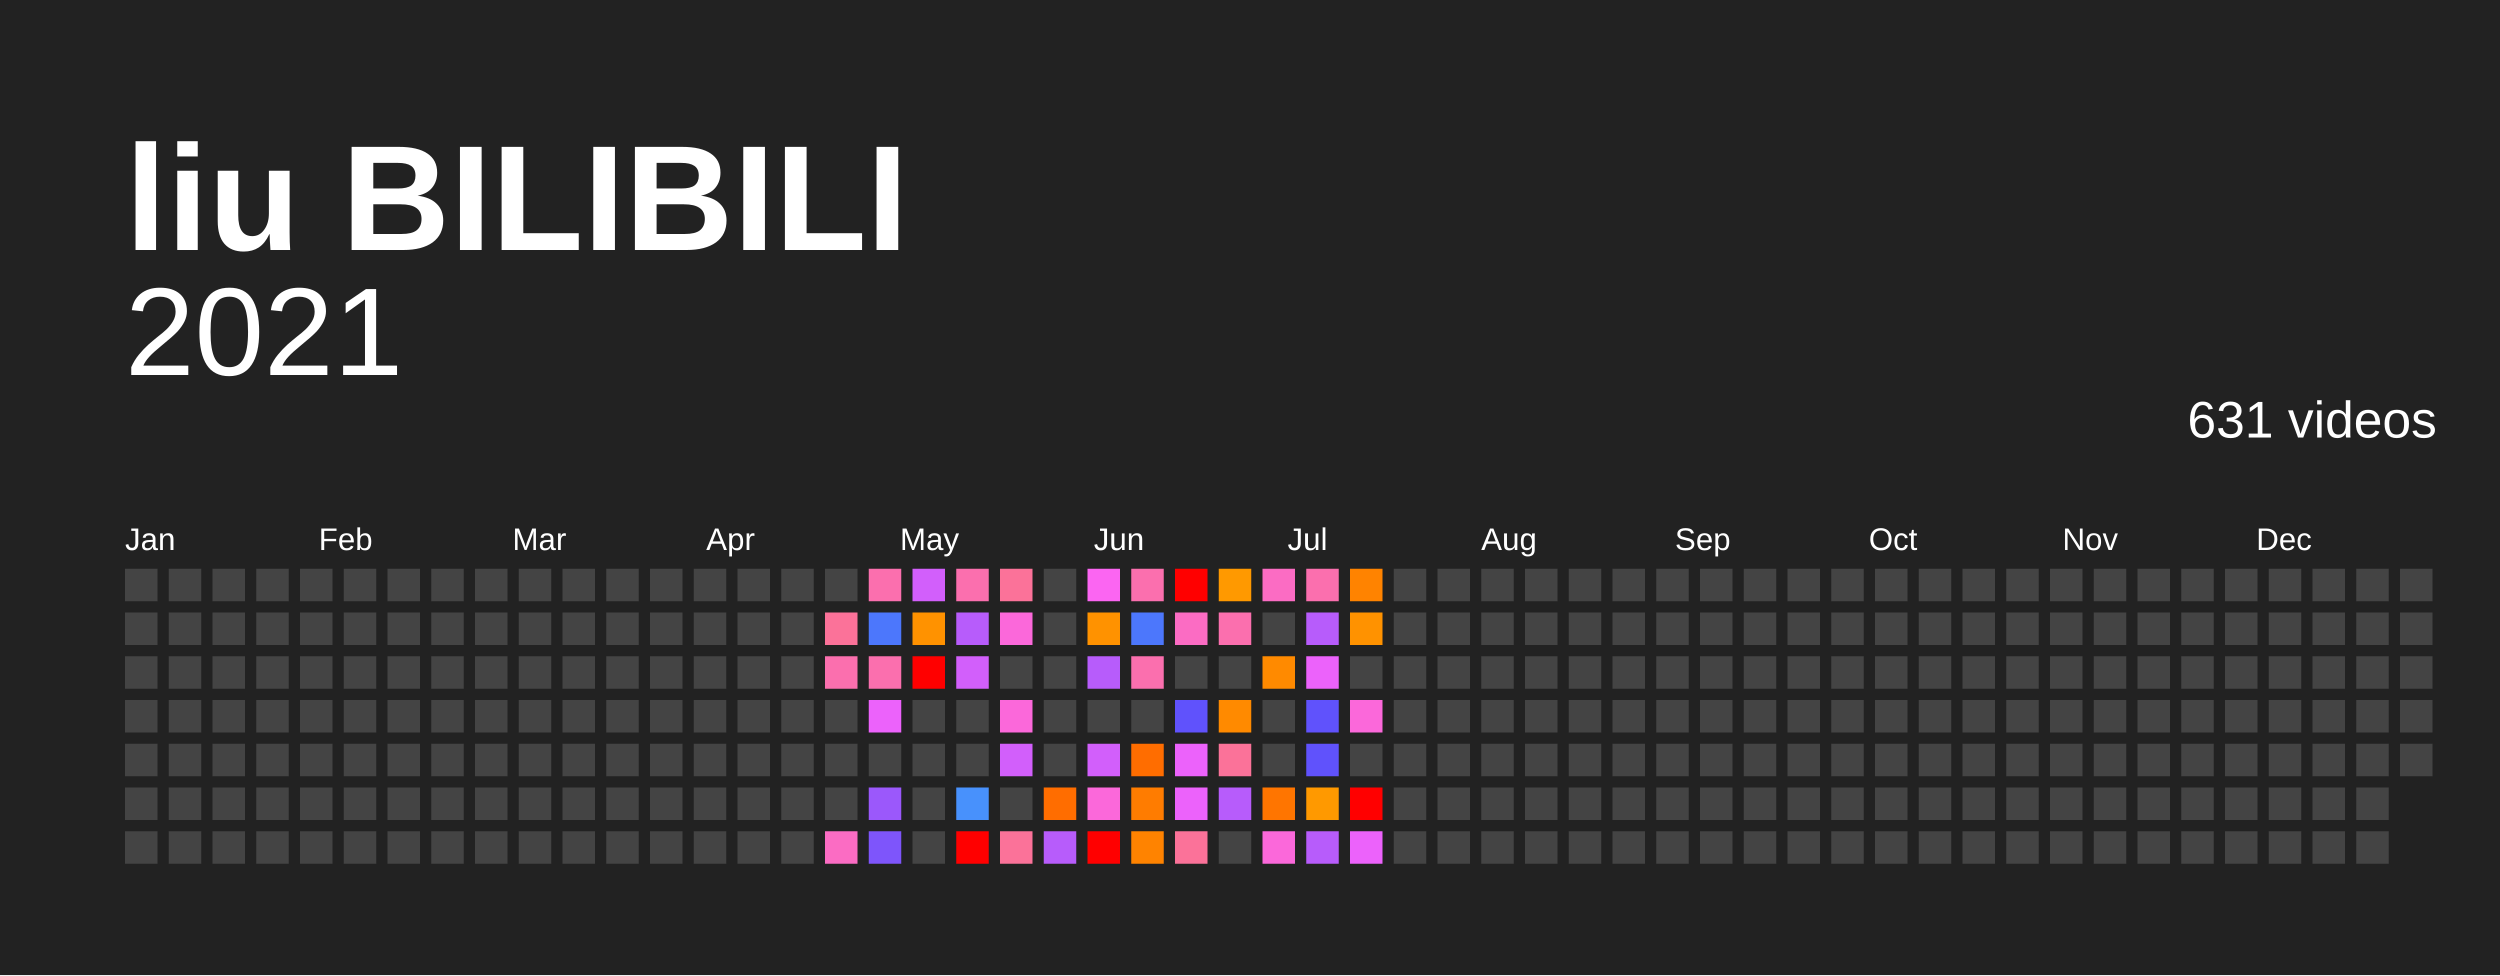
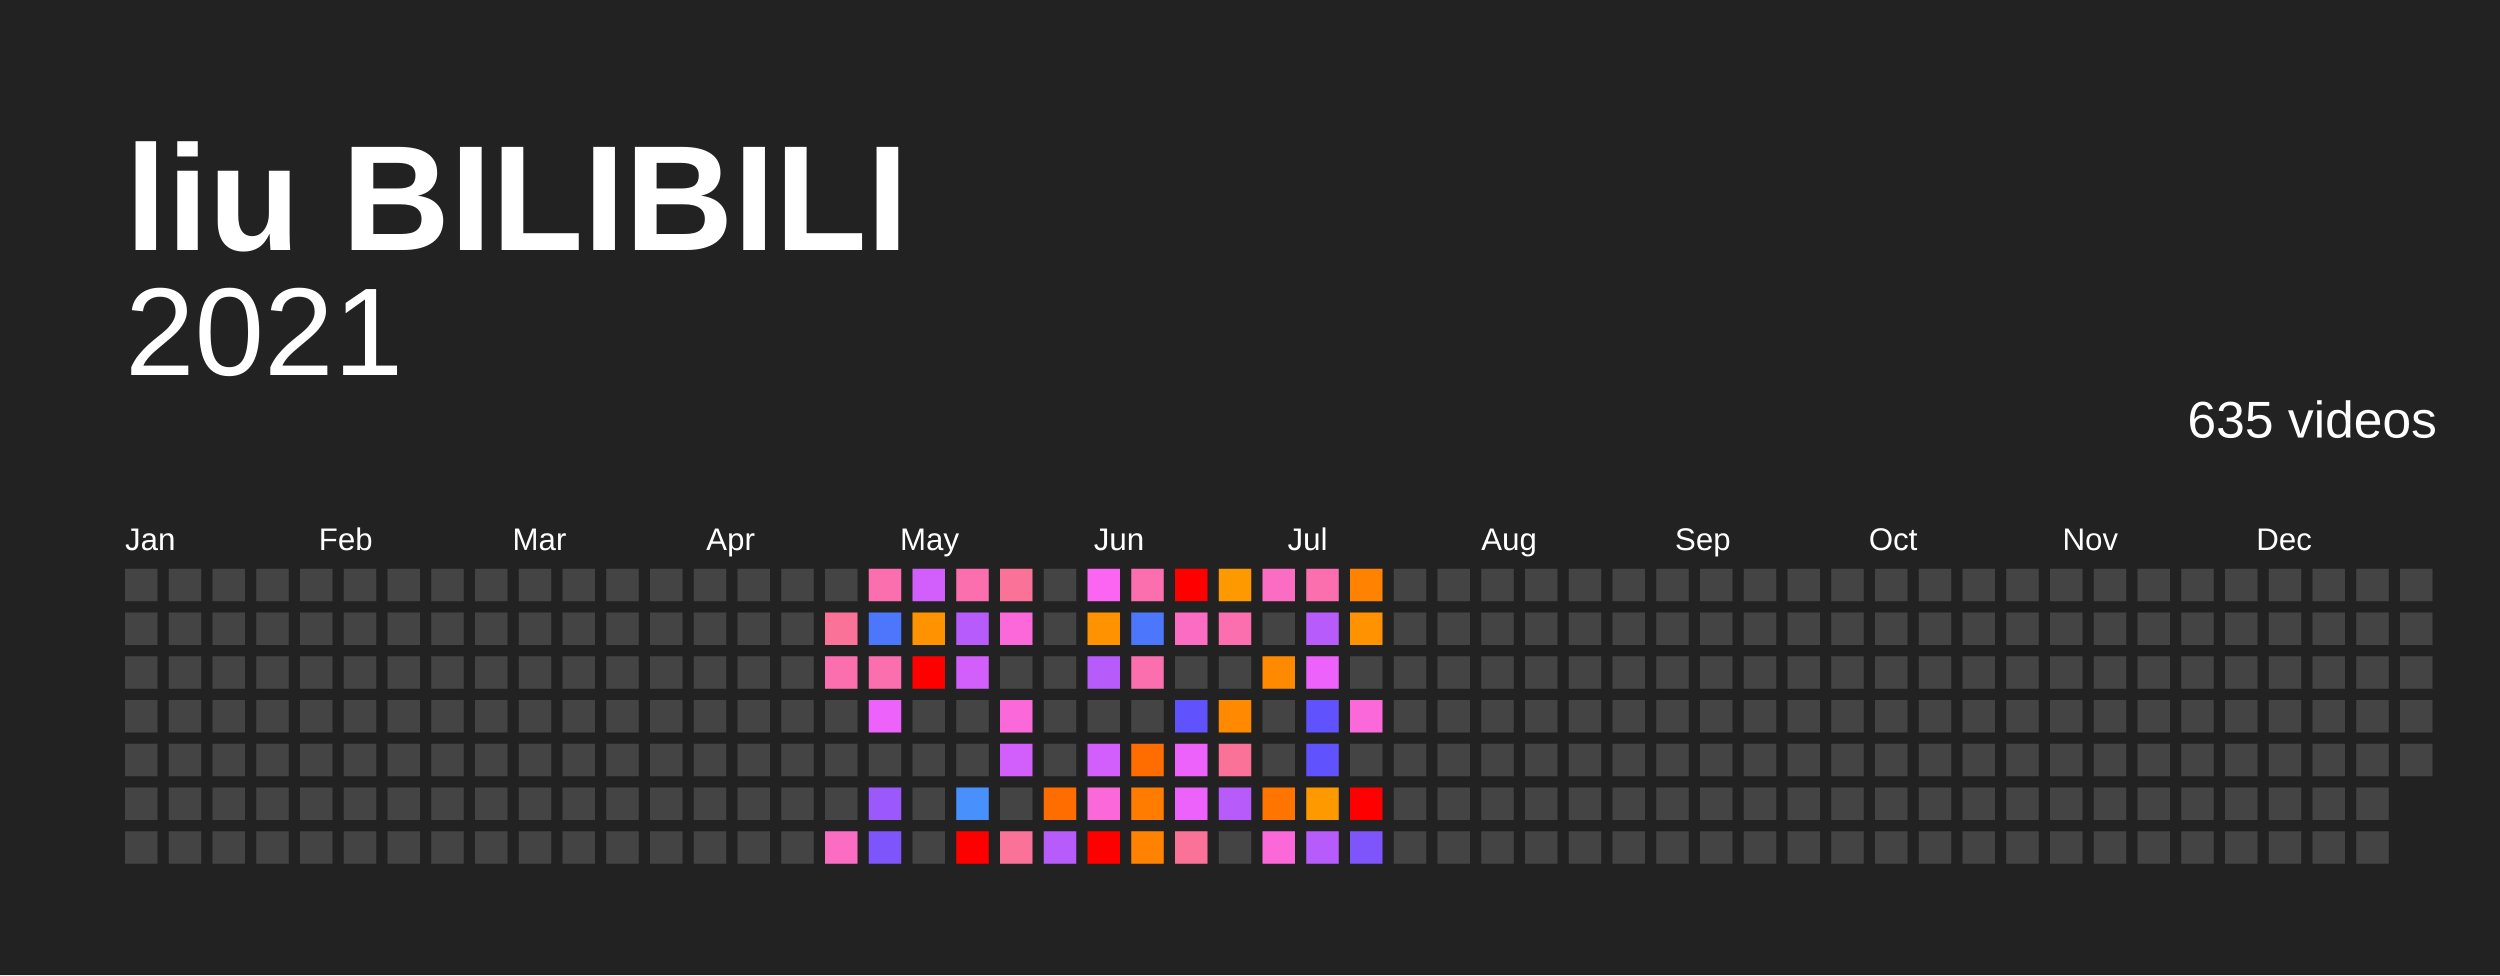
<svg xmlns="http://www.w3.org/2000/svg" baseProfile="full" height="78mm" version="1.1" viewBox="0,0,200,78" width="200mm">
  <defs />
  <rect fill="#222222" height="78" width="200" x="0" y="0" />
  <text fill="#FFFFFF" style="font-size:12px; font-family:Arial; font-weight:bold;" x="10" y="20">liu BILIBILI</text>
  <text alignment-baseline="hanging" fill="#FFFFFF" style="font-size:10.0px; font-family:Arial;" x="10" y="30">2021</text>
-   <text alignment-baseline="hanging" fill="#FFFFFF" style="font-size:4.125px; font-family:Arial;" x="175" y="35">631 videos</text>
+   <text alignment-baseline="hanging" fill="#FFFFFF" style="font-size:4.125px; font-family:Arial;" x="175" y="35">635 videos</text>
  <text fill="#FFFFFF" style="font-size:2.5px; font-family:Arial" x="10.0" y="44">Jan</text>
  <text fill="#FFFFFF" style="font-size:2.5px; font-family:Arial" x="25.5" y="44">Feb</text>
  <text fill="#FFFFFF" style="font-size:2.5px; font-family:Arial" x="41.0" y="44">Mar</text>
  <text fill="#FFFFFF" style="font-size:2.5px; font-family:Arial" x="56.5" y="44">Apr</text>
  <text fill="#FFFFFF" style="font-size:2.5px; font-family:Arial" x="72.0" y="44">May</text>
  <text fill="#FFFFFF" style="font-size:2.5px; font-family:Arial" x="87.5" y="44">Jun</text>
  <text fill="#FFFFFF" style="font-size:2.5px; font-family:Arial" x="103.0" y="44">Jul</text>
  <text fill="#FFFFFF" style="font-size:2.5px; font-family:Arial" x="118.5" y="44">Aug</text>
  <text fill="#FFFFFF" style="font-size:2.5px; font-family:Arial" x="134.0" y="44">Sep</text>
  <text fill="#FFFFFF" style="font-size:2.5px; font-family:Arial" x="149.5" y="44">Oct</text>
  <text fill="#FFFFFF" style="font-size:2.5px; font-family:Arial" x="165.0" y="44">Nov</text>
  <text fill="#FFFFFF" style="font-size:2.5px; font-family:Arial" x="180.5" y="44">Dec</text>
  <rect fill="#444444" height="2.6" width="2.6" x="10.0" y="45.5" />
  <rect fill="#444444" height="2.6" width="2.6" x="10.0" y="49.0" />
  <rect fill="#444444" height="2.6" width="2.6" x="10.0" y="52.5" />
  <rect fill="#444444" height="2.6" width="2.6" x="10.0" y="56.0" />
  <rect fill="#444444" height="2.6" width="2.6" x="10.0" y="59.5" />
  <rect fill="#444444" height="2.6" width="2.6" x="10.0" y="63.0" />
  <rect fill="#444444" height="2.6" width="2.6" x="10.0" y="66.5" />
  <rect fill="#444444" height="2.6" width="2.6" x="13.5" y="45.5" />
  <rect fill="#444444" height="2.6" width="2.6" x="13.5" y="49.0" />
  <rect fill="#444444" height="2.6" width="2.6" x="13.5" y="52.5" />
  <rect fill="#444444" height="2.6" width="2.6" x="13.5" y="56.0" />
  <rect fill="#444444" height="2.6" width="2.6" x="13.5" y="59.5" />
  <rect fill="#444444" height="2.6" width="2.6" x="13.5" y="63.0" />
  <rect fill="#444444" height="2.6" width="2.6" x="13.5" y="66.5" />
  <rect fill="#444444" height="2.6" width="2.6" x="17.0" y="45.5" />
  <rect fill="#444444" height="2.6" width="2.6" x="17.0" y="49.0" />
  <rect fill="#444444" height="2.6" width="2.6" x="17.0" y="52.5" />
  <rect fill="#444444" height="2.6" width="2.6" x="17.0" y="56.0" />
  <rect fill="#444444" height="2.6" width="2.6" x="17.0" y="59.5" />
  <rect fill="#444444" height="2.6" width="2.6" x="17.0" y="63.0" />
  <rect fill="#444444" height="2.6" width="2.6" x="17.0" y="66.5" />
  <rect fill="#444444" height="2.6" width="2.6" x="20.5" y="45.5" />
  <rect fill="#444444" height="2.6" width="2.6" x="20.5" y="49.0" />
  <rect fill="#444444" height="2.6" width="2.6" x="20.5" y="52.5" />
  <rect fill="#444444" height="2.6" width="2.6" x="20.5" y="56.0" />
  <rect fill="#444444" height="2.6" width="2.6" x="20.5" y="59.5" />
  <rect fill="#444444" height="2.6" width="2.6" x="20.5" y="63.0" />
  <rect fill="#444444" height="2.6" width="2.6" x="20.5" y="66.5" />
  <rect fill="#444444" height="2.6" width="2.6" x="24.0" y="45.5" />
  <rect fill="#444444" height="2.6" width="2.6" x="24.0" y="49.0" />
  <rect fill="#444444" height="2.6" width="2.6" x="24.0" y="52.5" />
  <rect fill="#444444" height="2.6" width="2.6" x="24.0" y="56.0" />
  <rect fill="#444444" height="2.6" width="2.6" x="24.0" y="59.5" />
  <rect fill="#444444" height="2.6" width="2.6" x="24.0" y="63.0" />
  <rect fill="#444444" height="2.6" width="2.6" x="24.0" y="66.5" />
  <rect fill="#444444" height="2.6" width="2.6" x="27.5" y="45.5" />
  <rect fill="#444444" height="2.6" width="2.6" x="27.5" y="49.0" />
  <rect fill="#444444" height="2.6" width="2.6" x="27.5" y="52.5" />
  <rect fill="#444444" height="2.6" width="2.6" x="27.5" y="56.0" />
  <rect fill="#444444" height="2.6" width="2.6" x="27.5" y="59.5" />
  <rect fill="#444444" height="2.6" width="2.6" x="27.5" y="63.0" />
  <rect fill="#444444" height="2.6" width="2.6" x="27.5" y="66.5" />
  <rect fill="#444444" height="2.6" width="2.6" x="31.0" y="45.5" />
  <rect fill="#444444" height="2.6" width="2.6" x="31.0" y="49.0" />
  <rect fill="#444444" height="2.6" width="2.6" x="31.0" y="52.5" />
  <rect fill="#444444" height="2.6" width="2.6" x="31.0" y="56.0" />
  <rect fill="#444444" height="2.6" width="2.6" x="31.0" y="59.5" />
  <rect fill="#444444" height="2.6" width="2.6" x="31.0" y="63.0" />
  <rect fill="#444444" height="2.6" width="2.6" x="31.0" y="66.5" />
  <rect fill="#444444" height="2.6" width="2.6" x="34.5" y="45.5" />
  <rect fill="#444444" height="2.6" width="2.6" x="34.5" y="49.0" />
  <rect fill="#444444" height="2.6" width="2.6" x="34.5" y="52.5" />
  <rect fill="#444444" height="2.6" width="2.6" x="34.5" y="56.0" />
  <rect fill="#444444" height="2.6" width="2.6" x="34.5" y="59.5" />
  <rect fill="#444444" height="2.6" width="2.6" x="34.5" y="63.0" />
  <rect fill="#444444" height="2.6" width="2.6" x="34.5" y="66.5" />
  <rect fill="#444444" height="2.6" width="2.6" x="38.0" y="45.5" />
  <rect fill="#444444" height="2.6" width="2.6" x="38.0" y="49.0" />
  <rect fill="#444444" height="2.6" width="2.6" x="38.0" y="52.5" />
  <rect fill="#444444" height="2.6" width="2.6" x="38.0" y="56.0" />
  <rect fill="#444444" height="2.6" width="2.6" x="38.0" y="59.5" />
  <rect fill="#444444" height="2.6" width="2.6" x="38.0" y="63.0" />
  <rect fill="#444444" height="2.6" width="2.6" x="38.0" y="66.5" />
  <rect fill="#444444" height="2.6" width="2.6" x="41.5" y="45.5" />
  <rect fill="#444444" height="2.6" width="2.6" x="41.5" y="49.0" />
  <rect fill="#444444" height="2.6" width="2.6" x="41.5" y="52.5" />
  <rect fill="#444444" height="2.6" width="2.6" x="41.5" y="56.0" />
  <rect fill="#444444" height="2.6" width="2.6" x="41.5" y="59.5" />
  <rect fill="#444444" height="2.6" width="2.6" x="41.5" y="63.0" />
  <rect fill="#444444" height="2.6" width="2.6" x="41.5" y="66.5" />
  <rect fill="#444444" height="2.6" width="2.6" x="45.0" y="45.5" />
  <rect fill="#444444" height="2.6" width="2.6" x="45.0" y="49.0" />
  <rect fill="#444444" height="2.6" width="2.6" x="45.0" y="52.5" />
  <rect fill="#444444" height="2.6" width="2.6" x="45.0" y="56.0" />
  <rect fill="#444444" height="2.6" width="2.6" x="45.0" y="59.5" />
  <rect fill="#444444" height="2.6" width="2.6" x="45.0" y="63.0" />
  <rect fill="#444444" height="2.6" width="2.6" x="45.0" y="66.5" />
  <rect fill="#444444" height="2.6" width="2.6" x="48.5" y="45.5" />
  <rect fill="#444444" height="2.6" width="2.6" x="48.5" y="49.0" />
  <rect fill="#444444" height="2.6" width="2.6" x="48.5" y="52.5" />
  <rect fill="#444444" height="2.6" width="2.6" x="48.5" y="56.0" />
  <rect fill="#444444" height="2.6" width="2.6" x="48.5" y="59.5" />
  <rect fill="#444444" height="2.6" width="2.6" x="48.5" y="63.0" />
  <rect fill="#444444" height="2.6" width="2.6" x="48.5" y="66.5" />
  <rect fill="#444444" height="2.6" width="2.6" x="52.0" y="45.5" />
  <rect fill="#444444" height="2.6" width="2.6" x="52.0" y="49.0" />
  <rect fill="#444444" height="2.6" width="2.6" x="52.0" y="52.5" />
  <rect fill="#444444" height="2.6" width="2.6" x="52.0" y="56.0" />
  <rect fill="#444444" height="2.6" width="2.6" x="52.0" y="59.5" />
  <rect fill="#444444" height="2.6" width="2.6" x="52.0" y="63.0" />
  <rect fill="#444444" height="2.6" width="2.6" x="52.0" y="66.5" />
  <rect fill="#444444" height="2.6" width="2.6" x="55.5" y="45.5" />
  <rect fill="#444444" height="2.6" width="2.6" x="55.5" y="49.0" />
  <rect fill="#444444" height="2.6" width="2.6" x="55.5" y="52.5" />
  <rect fill="#444444" height="2.6" width="2.6" x="55.5" y="56.0" />
  <rect fill="#444444" height="2.6" width="2.6" x="55.5" y="59.5" />
  <rect fill="#444444" height="2.6" width="2.6" x="55.5" y="63.0" />
  <rect fill="#444444" height="2.6" width="2.6" x="55.5" y="66.5" />
  <rect fill="#444444" height="2.6" width="2.6" x="59.0" y="45.5" />
  <rect fill="#444444" height="2.6" width="2.6" x="59.0" y="49.0" />
  <rect fill="#444444" height="2.6" width="2.6" x="59.0" y="52.5" />
  <rect fill="#444444" height="2.6" width="2.6" x="59.0" y="56.0" />
  <rect fill="#444444" height="2.6" width="2.6" x="59.0" y="59.5" />
  <rect fill="#444444" height="2.6" width="2.6" x="59.0" y="63.0" />
  <rect fill="#444444" height="2.6" width="2.6" x="59.0" y="66.5" />
  <rect fill="#444444" height="2.6" width="2.6" x="62.5" y="45.5" />
  <rect fill="#444444" height="2.6" width="2.6" x="62.5" y="49.0" />
  <rect fill="#444444" height="2.6" width="2.6" x="62.5" y="52.5" />
  <rect fill="#444444" height="2.6" width="2.6" x="62.5" y="56.0" />
  <rect fill="#444444" height="2.6" width="2.6" x="62.5" y="59.5" />
  <rect fill="#444444" height="2.6" width="2.6" x="62.5" y="63.0" />
  <rect fill="#444444" height="2.6" width="2.6" x="62.5" y="66.5" />
  <rect fill="#444444" height="2.6" width="2.6" x="66.0" y="45.5" />
  <rect fill="#fb7299" height="2.6" width="2.6" x="66.0" y="49.0" />
  <rect fill="#fb6fae" height="2.6" width="2.6" x="66.0" y="52.5" />
  <rect fill="#444444" height="2.6" width="2.6" x="66.0" y="56.0" />
  <rect fill="#444444" height="2.6" width="2.6" x="66.0" y="59.5" />
  <rect fill="#444444" height="2.6" width="2.6" x="66.0" y="63.0" />
  <rect fill="#fb6cc3" height="2.6" width="2.6" x="66.0" y="66.5" />
  <rect fill="#fb6fae" height="2.6" width="2.6" x="69.5" y="45.5" />
  <rect fill="#4c77fc" height="2.6" width="2.6" x="69.5" y="49.0" />
  <rect fill="#fb6fae" height="2.6" width="2.6" x="69.5" y="52.5" />
  <rect fill="#ec62fb" height="2.6" width="2.6" x="69.5" y="56.0" />
  <rect fill="#444444" height="2.6" width="2.6" x="69.5" y="59.5" />
  <rect fill="#9b58fb" height="2.6" width="2.6" x="69.5" y="63.0" />
  <rect fill="#7e55fb" height="2.6" width="2.6" x="69.5" y="66.5" />
  <rect fill="#d25ffb" height="2.6" width="2.6" x="73.0" y="45.5" />
  <rect fill="#ff9200" height="2.6" width="2.6" x="73.0" y="49.0" />
  <rect fill="red" height="2.6" width="2.6" x="73.0" y="52.5" />
  <rect fill="#444444" height="2.6" width="2.6" x="73.0" y="56.0" />
  <rect fill="#444444" height="2.6" width="2.6" x="73.0" y="59.5" />
  <rect fill="#444444" height="2.6" width="2.6" x="73.0" y="63.0" />
  <rect fill="#444444" height="2.6" width="2.6" x="73.0" y="66.5" />
  <rect fill="#fb6fae" height="2.6" width="2.6" x="76.5" y="45.5" />
  <rect fill="#b75cfb" height="2.6" width="2.6" x="76.5" y="49.0" />
  <rect fill="#d25ffb" height="2.6" width="2.6" x="76.5" y="52.5" />
  <rect fill="#444444" height="2.6" width="2.6" x="76.5" y="56.0" />
  <rect fill="#444444" height="2.6" width="2.6" x="76.5" y="59.5" />
  <rect fill="#4891fc" height="2.6" width="2.6" x="76.5" y="63.0" />
  <rect fill="red" height="2.6" width="2.6" x="76.5" y="66.5" />
  <rect fill="#fb7299" height="2.6" width="2.6" x="80.0" y="45.5" />
  <rect fill="#fb68da" height="2.6" width="2.6" x="80.0" y="49.0" />
  <rect fill="#444444" height="2.6" width="2.6" x="80.0" y="52.5" />
  <rect fill="#fb68da" height="2.6" width="2.6" x="80.0" y="56.0" />
  <rect fill="#d25ffb" height="2.6" width="2.6" x="80.0" y="59.5" />
  <rect fill="#444444" height="2.6" width="2.6" x="80.0" y="63.0" />
  <rect fill="#fb7299" height="2.6" width="2.6" x="80.0" y="66.5" />
  <rect fill="#444444" height="2.6" width="2.6" x="83.5" y="45.5" />
  <rect fill="#444444" height="2.6" width="2.6" x="83.5" y="49.0" />
  <rect fill="#444444" height="2.6" width="2.6" x="83.5" y="52.5" />
  <rect fill="#444444" height="2.6" width="2.6" x="83.5" y="56.0" />
  <rect fill="#444444" height="2.6" width="2.6" x="83.5" y="59.5" />
  <rect fill="#ff6d00" height="2.6" width="2.6" x="83.5" y="63.0" />
  <rect fill="#b75cfb" height="2.6" width="2.6" x="83.5" y="66.5" />
  <rect fill="#fb65f2" height="2.6" width="2.6" x="87.0" y="45.5" />
  <rect fill="#ff9200" height="2.6" width="2.6" x="87.0" y="49.0" />
  <rect fill="#b75cfb" height="2.6" width="2.6" x="87.0" y="52.5" />
  <rect fill="#444444" height="2.6" width="2.6" x="87.0" y="56.0" />
  <rect fill="#d25ffb" height="2.6" width="2.6" x="87.0" y="59.5" />
  <rect fill="#fb68da" height="2.6" width="2.6" x="87.0" y="63.0" />
  <rect fill="red" height="2.6" width="2.6" x="87.0" y="66.5" />
  <rect fill="#fb6fae" height="2.6" width="2.6" x="90.5" y="45.5" />
  <rect fill="#4c77fc" height="2.6" width="2.6" x="90.5" y="49.0" />
  <rect fill="#fb6fae" height="2.6" width="2.6" x="90.5" y="52.5" />
  <rect fill="#444444" height="2.6" width="2.6" x="90.5" y="56.0" />
  <rect fill="#ff6d00" height="2.6" width="2.6" x="90.5" y="59.5" />
  <rect fill="#ff7c00" height="2.6" width="2.6" x="90.5" y="63.0" />
  <rect fill="#ff8300" height="2.6" width="2.6" x="90.5" y="66.5" />
  <rect fill="red" height="2.6" width="2.6" x="94.0" y="45.5" />
  <rect fill="#fb6cc3" height="2.6" width="2.6" x="94.0" y="49.0" />
  <rect fill="#444444" height="2.6" width="2.6" x="94.0" y="52.5" />
  <rect fill="#6052fc" height="2.6" width="2.6" x="94.0" y="56.0" />
  <rect fill="#ec62fb" height="2.6" width="2.6" x="94.0" y="59.5" />
  <rect fill="#ec62fb" height="2.6" width="2.6" x="94.0" y="63.0" />
  <rect fill="#fb7299" height="2.6" width="2.6" x="94.0" y="66.5" />
  <rect fill="#ff9900" height="2.6" width="2.6" x="97.5" y="45.5" />
  <rect fill="#fb6fae" height="2.6" width="2.6" x="97.5" y="49.0" />
  <rect fill="#444444" height="2.6" width="2.6" x="97.5" y="52.5" />
  <rect fill="#ff8a00" height="2.6" width="2.6" x="97.5" y="56.0" />
  <rect fill="#fb7299" height="2.6" width="2.6" x="97.5" y="59.5" />
  <rect fill="#b75cfb" height="2.6" width="2.6" x="97.5" y="63.0" />
  <rect fill="#444444" height="2.6" width="2.6" x="97.5" y="66.5" />
  <rect fill="#fb6cc3" height="2.6" width="2.6" x="101.0" y="45.5" />
  <rect fill="#444444" height="2.6" width="2.6" x="101.0" y="49.0" />
  <rect fill="#ff8a00" height="2.6" width="2.6" x="101.0" y="52.5" />
  <rect fill="#444444" height="2.6" width="2.6" x="101.0" y="56.0" />
  <rect fill="#444444" height="2.6" width="2.6" x="101.0" y="59.5" />
  <rect fill="#ff7500" height="2.6" width="2.6" x="101.0" y="63.0" />
  <rect fill="#fb68da" height="2.6" width="2.6" x="101.0" y="66.5" />
  <rect fill="#fb6fae" height="2.6" width="2.6" x="104.5" y="45.5" />
  <rect fill="#b75cfb" height="2.6" width="2.6" x="104.5" y="49.0" />
  <rect fill="#ec62fb" height="2.6" width="2.6" x="104.5" y="52.5" />
  <rect fill="#6052fc" height="2.6" width="2.6" x="104.5" y="56.0" />
  <rect fill="#6052fc" height="2.6" width="2.6" x="104.5" y="59.5" />
  <rect fill="#ff9900" height="2.6" width="2.6" x="104.5" y="63.0" />
  <rect fill="#b75cfb" height="2.6" width="2.6" x="104.5" y="66.5" />
  <rect fill="#ff8300" height="2.6" width="2.6" x="108.0" y="45.5" />
  <rect fill="#ff9200" height="2.6" width="2.6" x="108.0" y="49.0" />
  <rect fill="#444444" height="2.6" width="2.6" x="108.0" y="52.5" />
  <rect fill="#fb68da" height="2.6" width="2.6" x="108.0" y="56.0" />
  <rect fill="#444444" height="2.6" width="2.6" x="108.0" y="59.5" />
  <rect fill="red" height="2.6" width="2.6" x="108.0" y="63.0" />
-   <rect fill="#ec62fb" height="2.6" width="2.6" x="108.0" y="66.5" />
+   <rect fill="#7e55fb" height="2.6" width="2.6" x="108.0" y="66.5" />
  <rect fill="#444444" height="2.6" width="2.6" x="111.5" y="45.5" />
  <rect fill="#444444" height="2.6" width="2.6" x="111.5" y="49.0" />
  <rect fill="#444444" height="2.6" width="2.6" x="111.5" y="52.5" />
  <rect fill="#444444" height="2.6" width="2.6" x="111.5" y="56.0" />
  <rect fill="#444444" height="2.6" width="2.6" x="111.5" y="59.5" />
  <rect fill="#444444" height="2.6" width="2.6" x="111.5" y="63.0" />
  <rect fill="#444444" height="2.6" width="2.6" x="111.5" y="66.5" />
  <rect fill="#444444" height="2.6" width="2.6" x="115.0" y="45.5" />
  <rect fill="#444444" height="2.6" width="2.6" x="115.0" y="49.0" />
  <rect fill="#444444" height="2.6" width="2.6" x="115.0" y="52.5" />
  <rect fill="#444444" height="2.6" width="2.6" x="115.0" y="56.0" />
  <rect fill="#444444" height="2.6" width="2.6" x="115.0" y="59.5" />
  <rect fill="#444444" height="2.6" width="2.6" x="115.0" y="63.0" />
  <rect fill="#444444" height="2.6" width="2.6" x="115.0" y="66.5" />
  <rect fill="#444444" height="2.6" width="2.6" x="118.5" y="45.5" />
  <rect fill="#444444" height="2.6" width="2.6" x="118.5" y="49.0" />
  <rect fill="#444444" height="2.6" width="2.6" x="118.5" y="52.5" />
  <rect fill="#444444" height="2.6" width="2.6" x="118.5" y="56.0" />
  <rect fill="#444444" height="2.6" width="2.6" x="118.5" y="59.5" />
  <rect fill="#444444" height="2.6" width="2.6" x="118.5" y="63.0" />
  <rect fill="#444444" height="2.6" width="2.6" x="118.5" y="66.5" />
  <rect fill="#444444" height="2.6" width="2.6" x="122.0" y="45.5" />
  <rect fill="#444444" height="2.6" width="2.6" x="122.0" y="49.0" />
  <rect fill="#444444" height="2.6" width="2.6" x="122.0" y="52.5" />
  <rect fill="#444444" height="2.6" width="2.6" x="122.0" y="56.0" />
  <rect fill="#444444" height="2.6" width="2.6" x="122.0" y="59.5" />
  <rect fill="#444444" height="2.6" width="2.6" x="122.0" y="63.0" />
  <rect fill="#444444" height="2.6" width="2.6" x="122.0" y="66.5" />
  <rect fill="#444444" height="2.6" width="2.6" x="125.5" y="45.5" />
  <rect fill="#444444" height="2.6" width="2.6" x="125.5" y="49.0" />
  <rect fill="#444444" height="2.6" width="2.6" x="125.5" y="52.5" />
  <rect fill="#444444" height="2.6" width="2.6" x="125.5" y="56.0" />
  <rect fill="#444444" height="2.6" width="2.6" x="125.5" y="59.5" />
  <rect fill="#444444" height="2.6" width="2.6" x="125.5" y="63.0" />
  <rect fill="#444444" height="2.6" width="2.6" x="125.5" y="66.5" />
  <rect fill="#444444" height="2.6" width="2.6" x="129.0" y="45.5" />
  <rect fill="#444444" height="2.6" width="2.6" x="129.0" y="49.0" />
  <rect fill="#444444" height="2.6" width="2.6" x="129.0" y="52.5" />
  <rect fill="#444444" height="2.6" width="2.6" x="129.0" y="56.0" />
  <rect fill="#444444" height="2.6" width="2.6" x="129.0" y="59.5" />
  <rect fill="#444444" height="2.6" width="2.6" x="129.0" y="63.0" />
  <rect fill="#444444" height="2.6" width="2.6" x="129.0" y="66.5" />
  <rect fill="#444444" height="2.6" width="2.6" x="132.5" y="45.5" />
  <rect fill="#444444" height="2.6" width="2.6" x="132.5" y="49.0" />
  <rect fill="#444444" height="2.6" width="2.6" x="132.5" y="52.5" />
  <rect fill="#444444" height="2.6" width="2.6" x="132.5" y="56.0" />
  <rect fill="#444444" height="2.6" width="2.6" x="132.5" y="59.5" />
  <rect fill="#444444" height="2.6" width="2.6" x="132.5" y="63.0" />
  <rect fill="#444444" height="2.6" width="2.6" x="132.5" y="66.5" />
  <rect fill="#444444" height="2.6" width="2.6" x="136.0" y="45.5" />
  <rect fill="#444444" height="2.6" width="2.6" x="136.0" y="49.0" />
  <rect fill="#444444" height="2.6" width="2.6" x="136.0" y="52.5" />
  <rect fill="#444444" height="2.6" width="2.6" x="136.0" y="56.0" />
  <rect fill="#444444" height="2.6" width="2.6" x="136.0" y="59.5" />
  <rect fill="#444444" height="2.6" width="2.6" x="136.0" y="63.0" />
  <rect fill="#444444" height="2.6" width="2.6" x="136.0" y="66.5" />
  <rect fill="#444444" height="2.6" width="2.6" x="139.5" y="45.5" />
  <rect fill="#444444" height="2.6" width="2.6" x="139.5" y="49.0" />
  <rect fill="#444444" height="2.6" width="2.6" x="139.5" y="52.5" />
  <rect fill="#444444" height="2.6" width="2.6" x="139.5" y="56.0" />
  <rect fill="#444444" height="2.6" width="2.6" x="139.5" y="59.5" />
  <rect fill="#444444" height="2.6" width="2.6" x="139.5" y="63.0" />
  <rect fill="#444444" height="2.6" width="2.6" x="139.5" y="66.5" />
  <rect fill="#444444" height="2.6" width="2.6" x="143.0" y="45.5" />
  <rect fill="#444444" height="2.6" width="2.6" x="143.0" y="49.0" />
  <rect fill="#444444" height="2.6" width="2.6" x="143.0" y="52.5" />
  <rect fill="#444444" height="2.6" width="2.6" x="143.0" y="56.0" />
  <rect fill="#444444" height="2.6" width="2.6" x="143.0" y="59.5" />
  <rect fill="#444444" height="2.6" width="2.6" x="143.0" y="63.0" />
  <rect fill="#444444" height="2.6" width="2.6" x="143.0" y="66.5" />
  <rect fill="#444444" height="2.6" width="2.6" x="146.5" y="45.5" />
  <rect fill="#444444" height="2.6" width="2.6" x="146.5" y="49.0" />
  <rect fill="#444444" height="2.6" width="2.6" x="146.5" y="52.5" />
  <rect fill="#444444" height="2.6" width="2.6" x="146.5" y="56.0" />
  <rect fill="#444444" height="2.6" width="2.6" x="146.5" y="59.5" />
  <rect fill="#444444" height="2.6" width="2.6" x="146.5" y="63.0" />
  <rect fill="#444444" height="2.6" width="2.6" x="146.5" y="66.5" />
  <rect fill="#444444" height="2.6" width="2.6" x="150.0" y="45.5" />
  <rect fill="#444444" height="2.6" width="2.6" x="150.0" y="49.0" />
  <rect fill="#444444" height="2.6" width="2.6" x="150.0" y="52.5" />
  <rect fill="#444444" height="2.6" width="2.6" x="150.0" y="56.0" />
  <rect fill="#444444" height="2.6" width="2.6" x="150.0" y="59.5" />
  <rect fill="#444444" height="2.6" width="2.6" x="150.0" y="63.0" />
  <rect fill="#444444" height="2.6" width="2.6" x="150.0" y="66.5" />
  <rect fill="#444444" height="2.6" width="2.6" x="153.5" y="45.5" />
  <rect fill="#444444" height="2.6" width="2.6" x="153.5" y="49.0" />
  <rect fill="#444444" height="2.6" width="2.6" x="153.5" y="52.5" />
  <rect fill="#444444" height="2.6" width="2.6" x="153.5" y="56.0" />
  <rect fill="#444444" height="2.6" width="2.6" x="153.5" y="59.5" />
  <rect fill="#444444" height="2.6" width="2.6" x="153.5" y="63.0" />
  <rect fill="#444444" height="2.6" width="2.6" x="153.5" y="66.5" />
  <rect fill="#444444" height="2.6" width="2.6" x="157.0" y="45.5" />
  <rect fill="#444444" height="2.6" width="2.6" x="157.0" y="49.0" />
  <rect fill="#444444" height="2.6" width="2.6" x="157.0" y="52.5" />
  <rect fill="#444444" height="2.6" width="2.6" x="157.0" y="56.0" />
  <rect fill="#444444" height="2.6" width="2.6" x="157.0" y="59.5" />
  <rect fill="#444444" height="2.6" width="2.6" x="157.0" y="63.0" />
  <rect fill="#444444" height="2.6" width="2.6" x="157.0" y="66.5" />
  <rect fill="#444444" height="2.6" width="2.6" x="160.5" y="45.5" />
  <rect fill="#444444" height="2.6" width="2.6" x="160.5" y="49.0" />
  <rect fill="#444444" height="2.6" width="2.6" x="160.5" y="52.5" />
  <rect fill="#444444" height="2.6" width="2.6" x="160.5" y="56.0" />
  <rect fill="#444444" height="2.6" width="2.6" x="160.5" y="59.5" />
  <rect fill="#444444" height="2.6" width="2.6" x="160.5" y="63.0" />
  <rect fill="#444444" height="2.6" width="2.6" x="160.5" y="66.5" />
  <rect fill="#444444" height="2.6" width="2.6" x="164.0" y="45.5" />
  <rect fill="#444444" height="2.6" width="2.6" x="164.0" y="49.0" />
  <rect fill="#444444" height="2.6" width="2.6" x="164.0" y="52.5" />
  <rect fill="#444444" height="2.6" width="2.6" x="164.0" y="56.0" />
  <rect fill="#444444" height="2.6" width="2.6" x="164.0" y="59.5" />
  <rect fill="#444444" height="2.6" width="2.6" x="164.0" y="63.0" />
  <rect fill="#444444" height="2.6" width="2.6" x="164.0" y="66.5" />
  <rect fill="#444444" height="2.6" width="2.6" x="167.5" y="45.5" />
  <rect fill="#444444" height="2.6" width="2.6" x="167.5" y="49.0" />
  <rect fill="#444444" height="2.6" width="2.6" x="167.5" y="52.5" />
  <rect fill="#444444" height="2.6" width="2.6" x="167.5" y="56.0" />
  <rect fill="#444444" height="2.6" width="2.6" x="167.5" y="59.5" />
  <rect fill="#444444" height="2.6" width="2.6" x="167.5" y="63.0" />
  <rect fill="#444444" height="2.6" width="2.6" x="167.5" y="66.5" />
  <rect fill="#444444" height="2.6" width="2.6" x="171.0" y="45.5" />
  <rect fill="#444444" height="2.6" width="2.6" x="171.0" y="49.0" />
  <rect fill="#444444" height="2.6" width="2.6" x="171.0" y="52.5" />
  <rect fill="#444444" height="2.6" width="2.6" x="171.0" y="56.0" />
  <rect fill="#444444" height="2.6" width="2.6" x="171.0" y="59.5" />
  <rect fill="#444444" height="2.6" width="2.6" x="171.0" y="63.0" />
  <rect fill="#444444" height="2.6" width="2.6" x="171.0" y="66.5" />
  <rect fill="#444444" height="2.6" width="2.6" x="174.5" y="45.5" />
  <rect fill="#444444" height="2.6" width="2.6" x="174.5" y="49.0" />
  <rect fill="#444444" height="2.6" width="2.6" x="174.5" y="52.5" />
  <rect fill="#444444" height="2.6" width="2.6" x="174.5" y="56.0" />
  <rect fill="#444444" height="2.6" width="2.6" x="174.5" y="59.5" />
  <rect fill="#444444" height="2.6" width="2.6" x="174.5" y="63.0" />
  <rect fill="#444444" height="2.6" width="2.6" x="174.5" y="66.5" />
  <rect fill="#444444" height="2.6" width="2.6" x="178.0" y="45.5" />
  <rect fill="#444444" height="2.6" width="2.6" x="178.0" y="49.0" />
  <rect fill="#444444" height="2.6" width="2.6" x="178.0" y="52.5" />
  <rect fill="#444444" height="2.6" width="2.6" x="178.0" y="56.0" />
  <rect fill="#444444" height="2.6" width="2.6" x="178.0" y="59.5" />
  <rect fill="#444444" height="2.6" width="2.6" x="178.0" y="63.0" />
  <rect fill="#444444" height="2.6" width="2.6" x="178.0" y="66.5" />
  <rect fill="#444444" height="2.6" width="2.6" x="181.5" y="45.5" />
  <rect fill="#444444" height="2.6" width="2.6" x="181.5" y="49.0" />
  <rect fill="#444444" height="2.6" width="2.6" x="181.5" y="52.5" />
  <rect fill="#444444" height="2.6" width="2.6" x="181.5" y="56.0" />
  <rect fill="#444444" height="2.6" width="2.6" x="181.5" y="59.5" />
  <rect fill="#444444" height="2.6" width="2.6" x="181.5" y="63.0" />
  <rect fill="#444444" height="2.6" width="2.6" x="181.5" y="66.5" />
  <rect fill="#444444" height="2.6" width="2.6" x="185.0" y="45.5" />
  <rect fill="#444444" height="2.6" width="2.6" x="185.0" y="49.0" />
  <rect fill="#444444" height="2.6" width="2.6" x="185.0" y="52.5" />
  <rect fill="#444444" height="2.6" width="2.6" x="185.0" y="56.0" />
  <rect fill="#444444" height="2.6" width="2.6" x="185.0" y="59.5" />
  <rect fill="#444444" height="2.6" width="2.6" x="185.0" y="63.0" />
  <rect fill="#444444" height="2.6" width="2.6" x="185.0" y="66.5" />
  <rect fill="#444444" height="2.6" width="2.6" x="188.5" y="45.5" />
  <rect fill="#444444" height="2.6" width="2.6" x="188.5" y="49.0" />
  <rect fill="#444444" height="2.6" width="2.6" x="188.5" y="52.5" />
  <rect fill="#444444" height="2.6" width="2.6" x="188.5" y="56.0" />
  <rect fill="#444444" height="2.6" width="2.6" x="188.5" y="59.5" />
  <rect fill="#444444" height="2.6" width="2.6" x="188.5" y="63.0" />
  <rect fill="#444444" height="2.6" width="2.6" x="188.5" y="66.5" />
  <rect fill="#444444" height="2.6" width="2.6" x="192.0" y="45.5" />
  <rect fill="#444444" height="2.6" width="2.6" x="192.0" y="49.0" />
  <rect fill="#444444" height="2.6" width="2.6" x="192.0" y="52.5" />
  <rect fill="#444444" height="2.6" width="2.6" x="192.0" y="56.0" />
  <rect fill="#444444" height="2.6" width="2.6" x="192.0" y="59.5" />
</svg>
